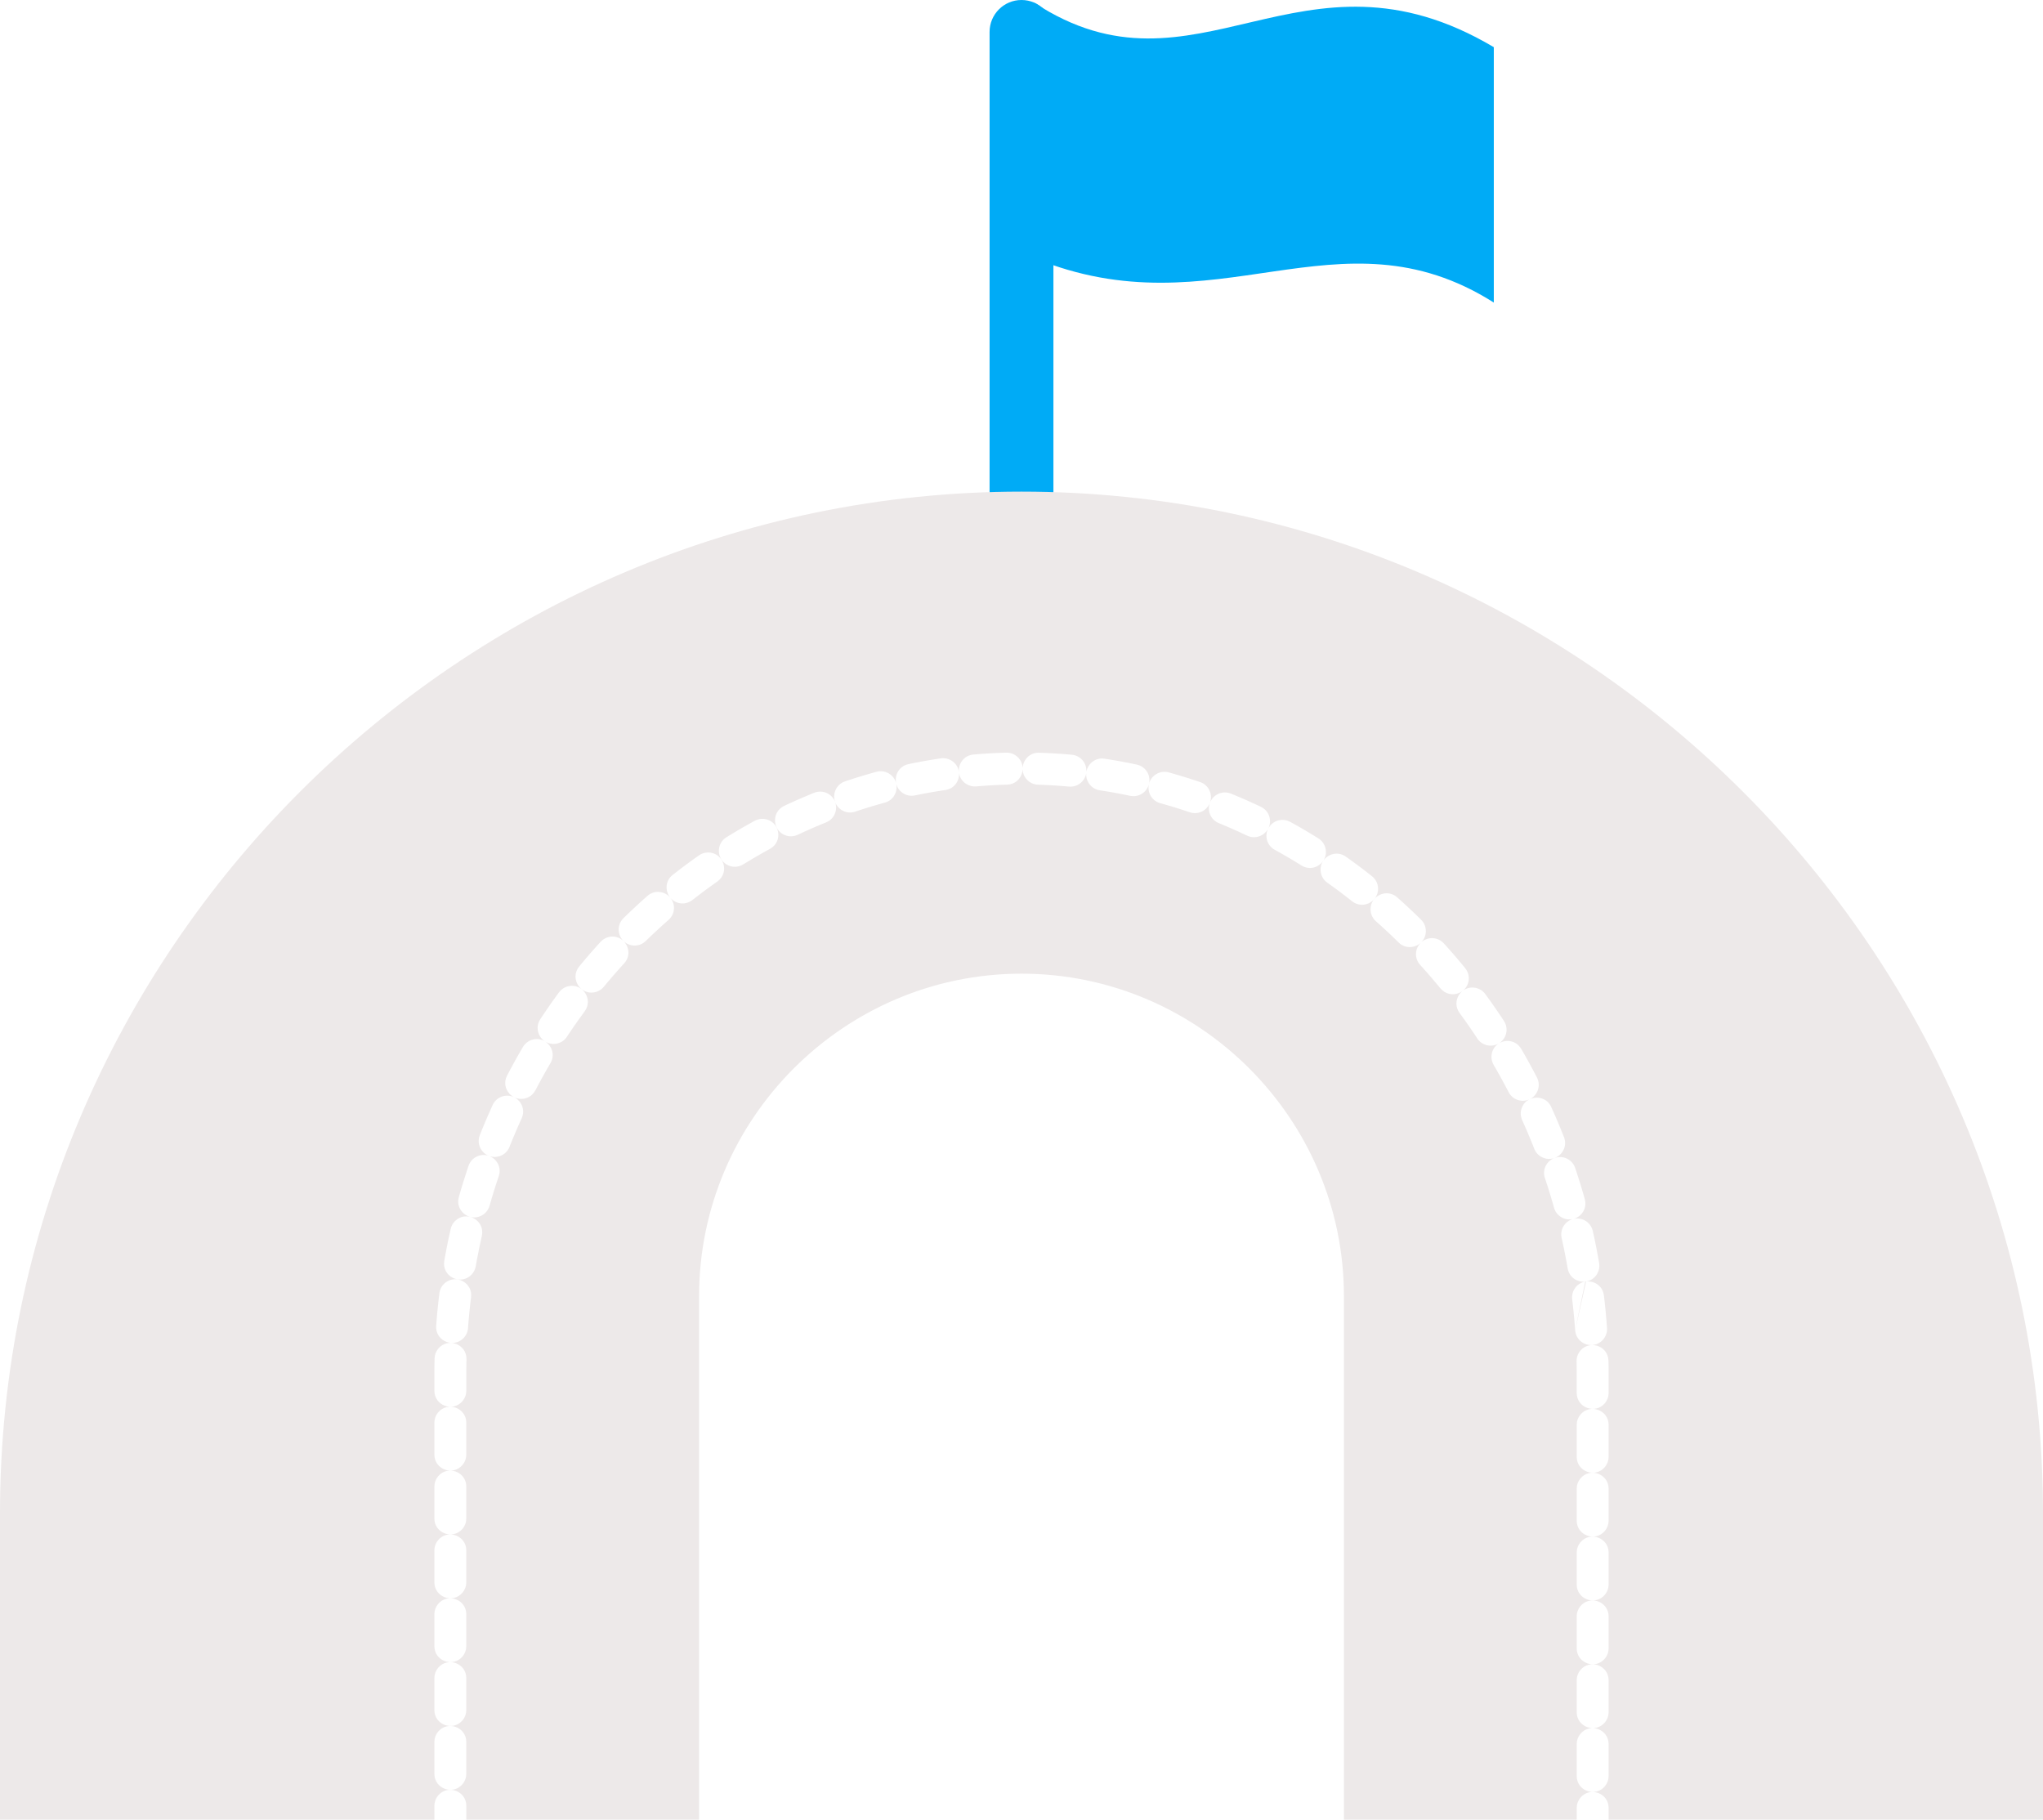
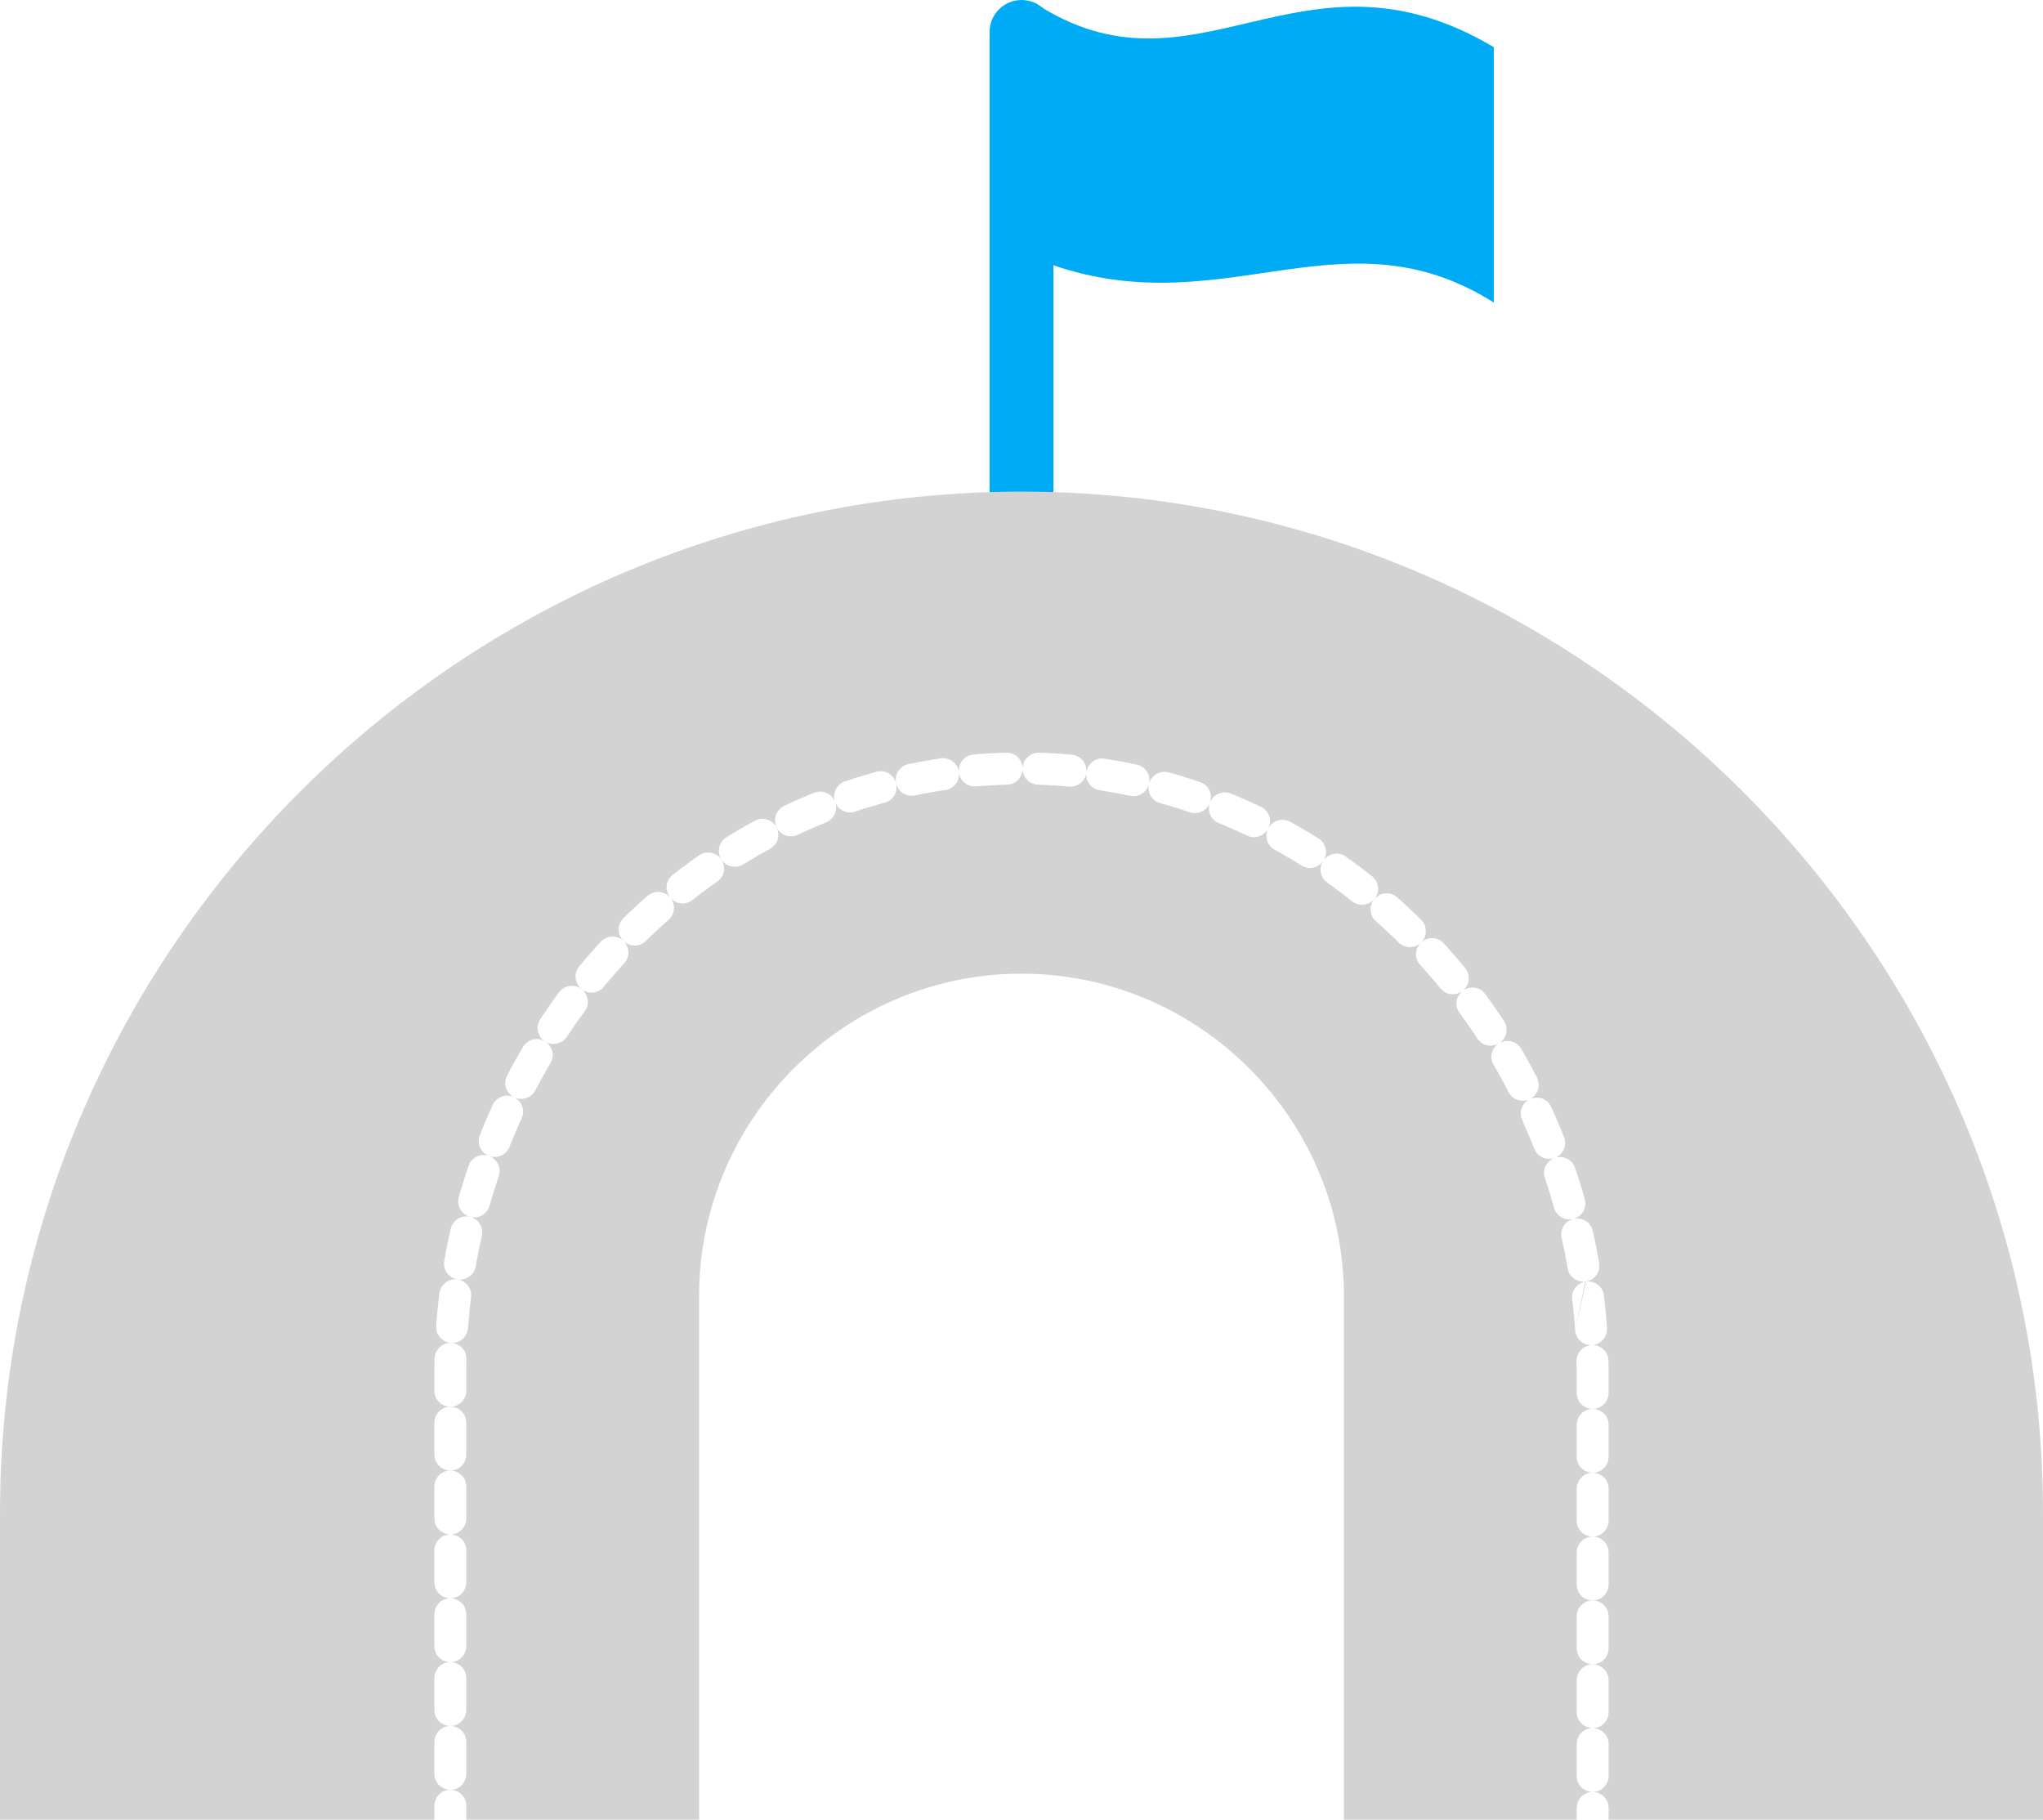
<svg xmlns="http://www.w3.org/2000/svg" id="Layer_2" data-name="Layer 2" viewBox="0 0 179.819 160.152">
  <g id="Color" fill="#00ABF6">
    <path d="M87.1,43.269c0,1.551,1.258,2.81,2.81,2.81s2.809-1.258,2.809-2.81V2.81c0-1.552-1.258-2.81-2.809-2.81s-2.81,1.258-2.81,2.81v40.46Z" />
    <path d="M91.022.229c14.255,9.394,23.461-6.171,40.459,3.923v22.477c-13.705-8.678-24.448,2.679-40.459-3.923V.229Z" fill-rule="evenodd" />
  </g>
  <g id="Grey" fill="#282828">
-     <path d="M89.909,43.269h0c49.451,0,89.91,40.459,89.91,89.91v26.973h-38.232v-1.031c0-1.311-1.648-1.908-2.489-.894-.208.257-.32.562-.32.894v1.031h-20.49v-46.079c0-7.805-3.191-14.9-8.335-20.043-5.142-5.143-12.237-8.335-20.043-8.335h0c-7.805,0-14.9,3.192-20.043,8.335s-8.335,12.238-8.335,20.043v46.079h-20.489v-1.221c0-1.311-1.647-1.907-2.489-.894-.208.256-.32.562-.32.894v1.221H0v-26.973C0,83.728,40.459,43.269,89.909,43.269h0ZM138.641,117.081c.066.879.904,1.478,1.758,1.258.651-.171,1.096-.788,1.045-1.461l-.007-.105-.026-.346-.028-.345-.03-.344-.032-.344-.034-.343-.036-.343-.038-.342-.04-.341-.003-.019c-.102-.833-.855-1.299-1.568-1.217l-.959,4.292h0ZM139.6,112.789c.384-.061.75-.283.985-.686.166-.293.222-.611.166-.943l-.03-.177-.061-.334-.062-.334-.063-.333-.065-.333-.068-.332-.068-.331-.072-.331-.07-.317c-.133-.57-.577-.985-1.155-1.08-.18-.026-.353-.019-.516.017.695-.204,1.193-.941.967-1.733l-.041-.148-.092-.322-.094-.321-.096-.32-.097-.32-.1-.318-.101-.317-.103-.317-.104-.316-.021-.058c-.156-.462-.549-.816-1.026-.919-.267-.058-.524-.038-.754.041.686-.268,1.101-1.057.799-1.824l-.017-.043-.122-.307-.124-.306-.125-.305-.127-.304-.129-.303-.13-.303-.133-.301-.134-.3-.083-.184c-.341-.757-1.189-.983-1.845-.703.644-.343.961-1.168.588-1.892l-.088-.168-.151-.289-.153-.288-.155-.287-.156-.286-.158-.285-.159-.284-.161-.282-.163-.282-.045-.076c-.448-.739-1.311-.85-1.923-.496.611-.4.863-1.255.404-1.956l-.148-.226-.18-.27-.181-.268-.183-.266-.184-.266-.185-.265-.186-.262-.189-.262-.191-.26-.017-.025c-.209-.284-.505-.465-.848-.54-1.263-.252-2.171,1.178-1.409,2.214l.009.011.18.247.179.248.178.249.176.251.175.252.173.253.172.254.17.255.149.226c.244.374.648.597,1.092.626.292.014.556-.055.777-.183-.34.223-.59.597-.622,1.092-.015.285.05.543.192.79l.037.062.154.268.153.269.151.269.149.27.149.271.147.273.146.274.145.274.087.169c.245.458.68.729,1.197.755.217.007.418-.033.598-.11-.279.149-.513.398-.64.742-.134.346-.114.738.037,1.075l.077.169.127.286.125.286.124.287.122.289.121.289.119.289.117.291.115.292.017.042c.183.464.583.781,1.069.87.247.041.483.017.694-.056-.663.257-1.083,1.006-.826,1.765l.015.042.099.3.098.301.096.302.095.302.092.303.091.304.089.305.088.306.041.148c.123.433.431.766.849.93.27.104.54.119.789.065-.677.201-1.136.898-.97,1.656l.066.3.067.314.066.315.064.316.062.316.06.317.06.317.057.318.03.178c.149.807.866,1.226,1.547,1.152l.069-.01h0ZM139.53,112.798c-.333.055-.652.232-.886.551-.216.294-.308.649-.264,1.01v.003s.039.324.039.324l.036.325.034.326.032.326.031.328.028.327.026.328.025.329.007.106.89-4.283h0ZM138.777,156.311c0,1.311,1.648,1.908,2.489.894.208-.257.32-.562.32-.894v-2.81c0-1.311-1.648-1.907-2.489-.894-.208.257-.32.562-.32.894v2.81h0ZM138.777,150.692c0,1.311,1.648,1.907,2.489.894.208-.257.32-.562.32-.894v-2.81c0-1.311-1.648-1.907-2.489-.894-.208.256-.32.562-.32.894v2.81h0ZM138.777,145.073c0,1.311,1.648,1.908,2.489.894.208-.257.32-.562.32-.894v-2.81c0-1.311-1.648-1.907-2.489-.894-.208.257-.32.562-.32.894v2.81h0ZM138.777,139.454c0,1.311,1.648,1.907,2.489.894.208-.256.32-.562.32-.894v-2.81c0-1.311-1.648-1.907-2.489-.893-.208.256-.32.562-.32.893v2.81h0ZM138.777,133.834c0,1.311,1.648,1.908,2.489.894.208-.257.32-.562.32-.894v-2.809c0-1.311-1.648-1.908-2.489-.894-.208.257-.32.562-.32.894v2.809h0ZM138.777,128.215c0,1.311,1.648,1.907,2.489.894.208-.256.32-.562.32-.894v-2.81c0-1.311-1.648-1.907-2.489-.894-.208.256-.32.562-.32.894v2.81h0ZM138.777,122.596c0,1.311,1.648,1.907,2.489.894.208-.257.32-.562.32-.894v-1.986s-.004-.352-.004-.352l-.006-.351-.003-.155c-.043-1.4-1.871-1.888-2.606-.694-.142.239-.207.484-.203.762l.004.138.005.334.003.334v.334s0,1.635,0,1.635h0ZM126.794,86.997c.865,1.03,2.531.394,2.486-.957-.016-.31-.123-.594-.321-.834l-.191-.233-.205-.247-.207-.245-.208-.244-.209-.243-.211-.241-.212-.24-.213-.239-.215-.237-.014-.015c-.499-.532-1.297-.607-1.881-.169-.035.026-.068.054-.1.083.23-.23.386-.545.404-.922.014-.41-.127-.784-.422-1.073l-.207-.203-.228-.223-.231-.221-.231-.219-.233-.218-.233-.216-.235-.215-.236-.213-.237-.212-.035-.031c-.647-.557-1.524-.403-1.996.146.107-.131.194-.285.254-.459.182-.563-.004-1.173-.469-1.54l-.195-.154-.25-.195-.252-.194-.253-.192-.254-.19-.255-.189-.256-.187-.258-.187-.258-.184-.08-.057c-.684-.48-1.551-.242-1.966.358.237-.362.314-.837.109-1.323-.12-.268-.299-.477-.548-.633l-.159-.099-.27-.166-.271-.165-.272-.163-.273-.161-.274-.16-.275-.158-.275-.156-.277-.154-.144-.079c-.468-.251-1.016-.227-1.458.068-.199.137-.35.31-.452.501.323-.664.089-1.531-.661-1.887l-.109-.053-.287-.135-.289-.133-.289-.131-.291-.13-.291-.127-.292-.126-.293-.124-.293-.122-.208-.085c-.524-.206-1.077-.099-1.492.279-.152.146-.265.315-.338.494.244-.711-.12-1.529-.878-1.786l-.069-.024-.303-.101-.304-.1-.305-.098-.305-.096-.307-.094-.307-.092-.308-.09-.309-.088-.249-.069c-.665-.18-1.356.139-1.648.764-.358.8.059,1.704.902,1.945l.232.064.291.083.29.085.289.086.288.088.288.091.287.092.286.094.285.096.069.024c.587.199,1.239-.011,1.598-.518.063-.091.115-.185.155-.283-.23.671.075,1.458.802,1.756l.191.079.277.115.276.117.275.119.274.12.274.123.272.124.272.126.272.127.11.052c.436.208.936.174,1.347-.079.218-.138.381-.32.49-.522-.31.64-.104,1.462.592,1.846l.128.07.262.146.261.148.26.149.259.151.259.153.257.154.257.156.255.157.158.099c.714.434,1.506.164,1.898-.4-.156.238-.242.531-.221.856.036.433.239.806.597,1.057l.066.047.244.174.243.176.242.178.241.179.24.181.239.182.238.184.237.185.194.154c.625.481,1.46.359,1.93-.187-.212.259-.336.601-.31.995.03.369.196.703.475.948l.022.02.226.201.224.202.223.204.222.205.22.206.22.208.218.209.217.211.207.203c.578.566,1.428.495,1.941.021-.531.525-.568,1.383-.048,1.951l.003.003.203.225.202.226.201.227.199.229.199.23.197.231.195.232.195.234.19.232h0ZM99.475,70.043c.54.109,1.062-.086,1.404-.517.627-.831.193-2.011-.822-2.233l-.064-.013-.316-.066-.317-.064-.317-.061-.318-.06-.318-.058-.319-.056-.32-.053-.321-.051-.234-.036c-.816-.125-1.476.46-1.596,1.166.059-.73-.469-1.439-1.278-1.514l-.132-.012-.327-.028-.328-.025-.328-.023-.329-.021-.329-.019-.33-.017-.33-.015-.331-.012-.124-.004c-.837-.025-1.418.646-1.442,1.367-.005-.354-.144-.712-.446-.995-.275-.257-.63-.39-1.006-.378l-.305.009-.331.012-.33.015-.33.017-.33.019-.328.021-.329.023-.327.025-.271.023c-.859.079-1.343.83-1.273,1.547-.047-.394-.26-.773-.663-1.021-.285-.17-.608-.24-.938-.189l-.102.015-.321.049-.32.051-.32.053-.319.055-.319.058-.317.06-.318.061-.316.064-.194.041c-.823.18-1.23.958-1.084,1.662-.089-.334-.304-.643-.655-.848-.333-.189-.703-.238-1.074-.138l-.123.034-.309.086-.309.088-.308.09-.307.092-.307.094-.305.096-.305.098-.304.1-.192.064c-.396.134-.716.44-.862.832-.123.324-.119.648-.023.934-.279-.674-1.063-1.064-1.826-.764l-.089.036-.294.121-.295.123-.293.124-.292.126-.291.127-.29.13-.289.131-.289.134-.226.106c-1.186.563-1.018,2.308.258,2.632.316.08.65.046.945-.093l.209-.099.272-.125.273-.124.274-.123.274-.12.275-.119.276-.117.277-.115.278-.114.089-.036c.477-.195.8-.618.866-1.129.025-.221.001-.43-.062-.619.265.64.996,1.06,1.754.803l.175-.059.286-.094.287-.092.287-.09.289-.088.289-.086.29-.085.291-.083.291-.081.124-.033c.781-.223,1.142-.976,1.002-1.649.081.309.273.599.584.811.323.209.686.278,1.065.202l.176-.037.299-.06.299-.058.3-.056.3-.054.302-.052.302-.05.302-.048.303-.046.102-.015c.816-.126,1.256-.849,1.189-1.538.044.377.242.743.62.995.269.174.576.256.896.227l.252-.021.31-.024.309-.022.31-.02.31-.018.311-.016.311-.014.312-.012.305-.01c.805-.024,1.332-.678,1.356-1.367.004.318.118.643.368.916.258.284.615.445.999.457l.105.003.312.012.311.014.311.016.311.018.31.02.309.022.31.024.308.026.133.012c.526.049,1.031-.208,1.314-.652.103-.165.166-.339.196-.514-.024.287.042.587.221.863.217.343.574.569.974.63l.217.033.302.048.302.05.301.052.301.054.3.056.299.059.299.06.298.062.064.014h0ZM67.777,74.705c1.211-.668.836-2.497-.541-2.632-.281-.028-.556.033-.805.165l-.031.017-.277.153-.277.154-.276.156-.274.158-.274.159-.273.162-.273.163-.27.165-.268.165c-.792.495-.893,1.591-.212,2.227.472.431,1.148.491,1.692.161l.254-.156.256-.155.257-.154.258-.152.259-.151.261-.149.261-.148.262-.146.263-.144.031-.017h0ZM63.144,77.578c1.124-.806.538-2.573-.846-2.55-.287.009-.544.093-.779.258l-.228.161-.259.185-.257.186-.256.187-.255.189-.254.19-.253.192-.252.194-.251.195-.052.041c-.674.542-.661,1.421-.221,1.98-.48-.556-1.368-.686-1.997-.134l-.171.15-.237.212-.236.214-.235.215-.233.216-.233.218-.231.219-.23.22-.229.222-.077.077c-.387.378-.515.947-.342,1.457.073.21.187.388.329.532-.316-.297-.77-.455-1.286-.334-.278.071-.511.207-.706.419l-.136.148-.215.238-.213.238-.212.24-.211.241-.209.243-.208.245-.207.245-.205.246-.076.092c-.889,1.106.215,2.677,1.558,2.214.247-.09.451-.232.618-.436l.065-.079.194-.234.196-.232.197-.231.198-.23.2-.229.201-.228.202-.226.203-.225.136-.148c.559-.622.434-1.453-.052-1.942.523.492,1.387.531,1.953-.023l.066-.064.216-.21.219-.21.219-.207.221-.206.222-.205.223-.204.224-.202.225-.201.171-.15c.345-.31.511-.742.465-1.203-.032-.279-.138-.52-.29-.714.27.311.68.509,1.179.468.279-.027.526-.126.748-.299l.039-.031.237-.185.238-.183.238-.182.241-.181.24-.178.243-.178.243-.176.244-.175.228-.161h0ZM51.468,89c.742-1.009-.124-2.422-1.364-2.216-.363.06-.685.26-.902.556l-.126.17-.189.26-.188.262-.186.263-.185.265-.184.266-.183.267-.181.268-.18.269-.05.075c-.299.457-.305,1.036-.022,1.502.113.185.261.333.426.441-.336-.204-.763-.271-1.203-.108-.304.11-.564.331-.727.61l-.136.232-.163.281-.161.283-.159.284-.158.285-.156.286-.155.287-.153.288-.152.289c-.598,1.156.551,2.432,1.779,1.949.318-.137.549-.344.713-.65l.144-.274.145-.274.147-.273.149-.271.15-.27.151-.27.153-.269.154-.267.137-.232c.413-.714.122-1.51-.458-1.89.616.373,1.472.234,1.906-.431l.04-.061.171-.255.172-.255.173-.253.175-.252.176-.251.178-.25.179-.248.18-.248.126-.171h0ZM45.919,98.419c.498-1.108-.533-2.279-1.698-1.923-.383.125-.692.388-.858.758l-.026.057-.136.3-.133.3-.133.301-.131.303-.128.303-.127.304-.125.305-.124.307-.069.173c-.209.531-.076,1.136.337,1.531.131.125.277.219.432.282-.316-.105-.677-.099-1.027.067-.352.166-.61.458-.735.826l-.077.23-.104.316-.103.317-.101.317-.1.319-.097.319-.096.32-.094.321-.082.288c-.334,1.17.901,2.188,1.986,1.635.352-.176.61-.495.718-.872l.078-.271.089-.306.091-.304.092-.303.095-.303.096-.302.098-.301.099-.3.077-.229c.258-.759-.169-1.483-.807-1.748.676.223,1.466-.096,1.75-.82l.063-.159.117-.29.119-.29.121-.289.122-.288.124-.287.125-.286.127-.286.129-.284.026-.058h0ZM42.411,108.771c.3-1.369-1.356-2.287-2.358-1.308-.195.196-.319.42-.382.689l-.039.171-.074.33-.071.331-.069.331-.067.332-.065.333-.063.333-.061.334-.059.325c-.233,1.381,1.462,2.218,2.418,1.193.187-.204.299-.436.35-.707l.055-.309.059-.317.061-.316.062-.316.064-.315.065-.315.068-.314.069-.312.039-.172h0ZM41.462,114.163c.153-1.239-1.284-2.048-2.269-1.269-.291.231-.475.563-.52.932l-.024.199-.04.341-.039.342-.035.343-.035.343-.031.343-.03.345-.028.345-.02.262c-.092,1.205,1.299,1.954,2.262,1.212.317-.245.51-.61.541-1.009l.017-.245.027-.328.028-.328.03-.327.033-.326.034-.326.036-.325.038-.325.024-.199h0ZM41.058,119.622c.021-1.318-1.622-1.937-2.477-.932-.209.252-.326.553-.331.881l-.007.336-.006.351-.003.352v.352s0,1.445,0,1.445c0,1.311,1.647,1.907,2.489.894.208-.257.32-.562.32-.894v-1.779s.004-.334.004-.334l.005-.334.007-.336h0ZM41.042,125.215c0-1.311-1.647-1.907-2.489-.894-.208.256-.32.562-.32.894v2.81c0,1.311,1.647,1.907,2.489.893.208-.256.32-.562.32-.893v-2.81h0ZM41.042,130.835c0-1.312-1.647-1.908-2.489-.894-.208.257-.32.562-.32.894v2.81c0,1.311,1.647,1.907,2.489.894.208-.257.32-.562.32-.894v-2.81h0ZM41.042,136.454c0-1.311-1.647-1.907-2.489-.893-.208.256-.32.562-.32.893v2.81c0,1.311,1.647,1.907,2.489.894.208-.256.32-.562.32-.894v-2.81h0ZM41.042,142.074c0-1.311-1.647-1.908-2.489-.894-.208.257-.32.562-.32.894v2.81c0,1.311,1.647,1.907,2.489.894.208-.256.32-.562.32-.894v-2.81h0ZM41.042,147.693c0-1.311-1.647-1.907-2.489-.894-.208.256-.32.562-.32.894v2.81c0,1.311,1.647,1.907,2.489.894.208-.256.32-.562.32-.894v-2.81h0ZM41.042,153.312c0-1.311-1.647-1.907-2.489-.894-.208.257-.32.562-.32.894v2.81c0,1.311,1.647,1.907,2.489.894.208-.257.32-.562.32-.894v-2.81Z" fill-rule="evenodd" fill="#ede9e9" />
+     <path d="M89.909,43.269h0c49.451,0,89.91,40.459,89.91,89.91v26.973h-38.232v-1.031c0-1.311-1.648-1.908-2.489-.894-.208.257-.32.562-.32.894v1.031h-20.49v-46.079c0-7.805-3.191-14.9-8.335-20.043-5.142-5.143-12.237-8.335-20.043-8.335h0c-7.805,0-14.9,3.192-20.043,8.335s-8.335,12.238-8.335,20.043v46.079h-20.489v-1.221c0-1.311-1.647-1.907-2.489-.894-.208.256-.32.562-.32.894v1.221H0v-26.973C0,83.728,40.459,43.269,89.909,43.269h0ZM138.641,117.081c.066.879.904,1.478,1.758,1.258.651-.171,1.096-.788,1.045-1.461l-.007-.105-.026-.346-.028-.345-.03-.344-.032-.344-.034-.343-.036-.343-.038-.342-.04-.341-.003-.019c-.102-.833-.855-1.299-1.568-1.217l-.959,4.292h0ZM139.6,112.789c.384-.061.75-.283.985-.686.166-.293.222-.611.166-.943l-.03-.177-.061-.334-.062-.334-.063-.333-.065-.333-.068-.332-.068-.331-.072-.331-.07-.317c-.133-.57-.577-.985-1.155-1.08-.18-.026-.353-.019-.516.017.695-.204,1.193-.941.967-1.733l-.041-.148-.092-.322-.094-.321-.096-.32-.097-.32-.1-.318-.101-.317-.103-.317-.104-.316-.021-.058c-.156-.462-.549-.816-1.026-.919-.267-.058-.524-.038-.754.041.686-.268,1.101-1.057.799-1.824l-.017-.043-.122-.307-.124-.306-.125-.305-.127-.304-.129-.303-.13-.303-.133-.301-.134-.3-.083-.184c-.341-.757-1.189-.983-1.845-.703.644-.343.961-1.168.588-1.892l-.088-.168-.151-.289-.153-.288-.155-.287-.156-.286-.158-.285-.159-.284-.161-.282-.163-.282-.045-.076c-.448-.739-1.311-.85-1.923-.496.611-.4.863-1.255.404-1.956l-.148-.226-.18-.27-.181-.268-.183-.266-.184-.266-.185-.265-.186-.262-.189-.262-.191-.26-.017-.025c-.209-.284-.505-.465-.848-.54-1.263-.252-2.171,1.178-1.409,2.214l.009.011.18.247.179.248.178.249.176.251.175.252.173.253.172.254.17.255.149.226c.244.374.648.597,1.092.626.292.014.556-.055.777-.183-.34.223-.59.597-.622,1.092-.015.285.05.543.192.79l.037.062.154.268.153.269.151.269.149.27.149.271.147.273.146.274.145.274.087.169c.245.458.68.729,1.197.755.217.007.418-.033.598-.11-.279.149-.513.398-.64.742-.134.346-.114.738.037,1.075l.077.169.127.286.125.286.124.287.122.289.121.289.119.289.117.291.115.292.017.042c.183.464.583.781,1.069.87.247.041.483.017.694-.056-.663.257-1.083,1.006-.826,1.765l.015.042.099.3.098.301.096.302.095.302.092.303.091.304.089.305.088.306.041.148c.123.433.431.766.849.93.27.104.54.119.789.065-.677.201-1.136.898-.97,1.656l.066.3.067.314.066.315.064.316.062.316.06.317.06.317.057.318.03.178c.149.807.866,1.226,1.547,1.152l.069-.01h0ZM139.53,112.798c-.333.055-.652.232-.886.551-.216.294-.308.649-.264,1.01v.003s.039.324.039.324l.036.325.034.326.032.326.031.328.028.327.026.328.025.329.007.106.89-4.283h0ZM138.777,156.311c0,1.311,1.648,1.908,2.489.894.208-.257.32-.562.32-.894v-2.81c0-1.311-1.648-1.907-2.489-.894-.208.257-.32.562-.32.894v2.81h0ZM138.777,150.692c0,1.311,1.648,1.907,2.489.894.208-.257.32-.562.32-.894v-2.81c0-1.311-1.648-1.907-2.489-.894-.208.256-.32.562-.32.894v2.81h0ZM138.777,145.073c0,1.311,1.648,1.908,2.489.894.208-.257.32-.562.32-.894v-2.81c0-1.311-1.648-1.907-2.489-.894-.208.257-.32.562-.32.894v2.81h0ZM138.777,139.454c0,1.311,1.648,1.907,2.489.894.208-.256.32-.562.32-.894v-2.81c0-1.311-1.648-1.907-2.489-.893-.208.256-.32.562-.32.893v2.81h0ZM138.777,133.834c0,1.311,1.648,1.908,2.489.894.208-.257.32-.562.32-.894v-2.809c0-1.311-1.648-1.908-2.489-.894-.208.257-.32.562-.32.894v2.809h0ZM138.777,128.215c0,1.311,1.648,1.907,2.489.894.208-.256.32-.562.32-.894v-2.81c0-1.311-1.648-1.907-2.489-.894-.208.256-.32.562-.32.894v2.81h0ZM138.777,122.596c0,1.311,1.648,1.907,2.489.894.208-.257.32-.562.32-.894v-1.986s-.004-.352-.004-.352l-.006-.351-.003-.155c-.043-1.4-1.871-1.888-2.606-.694-.142.239-.207.484-.203.762l.004.138.005.334.003.334v.334s0,1.635,0,1.635h0ZM126.794,86.997c.865,1.03,2.531.394,2.486-.957-.016-.31-.123-.594-.321-.834l-.191-.233-.205-.247-.207-.245-.208-.244-.209-.243-.211-.241-.212-.24-.213-.239-.215-.237-.014-.015c-.499-.532-1.297-.607-1.881-.169-.035.026-.068.054-.1.083.23-.23.386-.545.404-.922.014-.41-.127-.784-.422-1.073l-.207-.203-.228-.223-.231-.221-.231-.219-.233-.218-.233-.216-.235-.215-.236-.213-.237-.212-.035-.031c-.647-.557-1.524-.403-1.996.146.107-.131.194-.285.254-.459.182-.563-.004-1.173-.469-1.54l-.195-.154-.25-.195-.252-.194-.253-.192-.254-.19-.255-.189-.256-.187-.258-.187-.258-.184-.08-.057c-.684-.48-1.551-.242-1.966.358.237-.362.314-.837.109-1.323-.12-.268-.299-.477-.548-.633l-.159-.099-.27-.166-.271-.165-.272-.163-.273-.161-.274-.16-.275-.158-.275-.156-.277-.154-.144-.079c-.468-.251-1.016-.227-1.458.068-.199.137-.35.31-.452.501.323-.664.089-1.531-.661-1.887l-.109-.053-.287-.135-.289-.133-.289-.131-.291-.13-.291-.127-.292-.126-.293-.124-.293-.122-.208-.085c-.524-.206-1.077-.099-1.492.279-.152.146-.265.315-.338.494.244-.711-.12-1.529-.878-1.786l-.069-.024-.303-.101-.304-.1-.305-.098-.305-.096-.307-.094-.307-.092-.308-.09-.309-.088-.249-.069c-.665-.18-1.356.139-1.648.764-.358.8.059,1.704.902,1.945l.232.064.291.083.29.085.289.086.288.088.288.091.287.092.286.094.285.096.069.024c.587.199,1.239-.011,1.598-.518.063-.091.115-.185.155-.283-.23.671.075,1.458.802,1.756l.191.079.277.115.276.117.275.119.274.12.274.123.272.124.272.126.272.127.11.052c.436.208.936.174,1.347-.079.218-.138.381-.32.49-.522-.31.64-.104,1.462.592,1.846l.128.07.262.146.261.148.26.149.259.151.259.153.257.154.257.156.255.157.158.099c.714.434,1.506.164,1.898-.4-.156.238-.242.531-.221.856.036.433.239.806.597,1.057l.066.047.244.174.243.176.242.178.241.179.24.181.239.182.238.184.237.185.194.154c.625.481,1.46.359,1.93-.187-.212.259-.336.601-.31.995.03.369.196.703.475.948l.022.02.226.201.224.202.223.204.222.205.22.206.22.208.218.209.217.211.207.203c.578.566,1.428.495,1.941.021-.531.525-.568,1.383-.048,1.951l.003.003.203.225.202.226.201.227.199.229.199.23.197.231.195.232.195.234.19.232h0ZM99.475,70.043c.54.109,1.062-.086,1.404-.517.627-.831.193-2.011-.822-2.233l-.064-.013-.316-.066-.317-.064-.317-.061-.318-.06-.318-.058-.319-.056-.32-.053-.321-.051-.234-.036c-.816-.125-1.476.46-1.596,1.166.059-.73-.469-1.439-1.278-1.514l-.132-.012-.327-.028-.328-.025-.328-.023-.329-.021-.329-.019-.33-.017-.33-.015-.331-.012-.124-.004c-.837-.025-1.418.646-1.442,1.367-.005-.354-.144-.712-.446-.995-.275-.257-.63-.39-1.006-.378l-.305.009-.331.012-.33.015-.33.017-.33.019-.328.021-.329.023-.327.025-.271.023c-.859.079-1.343.83-1.273,1.547-.047-.394-.26-.773-.663-1.021-.285-.17-.608-.24-.938-.189l-.102.015-.321.049-.32.051-.32.053-.319.055-.319.058-.317.06-.318.061-.316.064-.194.041c-.823.18-1.23.958-1.084,1.662-.089-.334-.304-.643-.655-.848-.333-.189-.703-.238-1.074-.138l-.123.034-.309.086-.309.088-.308.09-.307.092-.307.094-.305.096-.305.098-.304.1-.192.064c-.396.134-.716.44-.862.832-.123.324-.119.648-.023.934-.279-.674-1.063-1.064-1.826-.764l-.089.036-.294.121-.295.123-.293.124-.292.126-.291.127-.29.13-.289.131-.289.134-.226.106c-1.186.563-1.018,2.308.258,2.632.316.08.65.046.945-.093l.209-.099.272-.125.273-.124.274-.123.274-.12.275-.119.276-.117.277-.115.278-.114.089-.036c.477-.195.8-.618.866-1.129.025-.221.001-.43-.062-.619.265.64.996,1.06,1.754.803l.175-.059.286-.094.287-.092.287-.09.289-.088.289-.086.29-.085.291-.083.291-.081.124-.033c.781-.223,1.142-.976,1.002-1.649.081.309.273.599.584.811.323.209.686.278,1.065.202l.176-.037.299-.06.299-.058.3-.056.3-.054.302-.052.302-.05.302-.048.303-.046.102-.015c.816-.126,1.256-.849,1.189-1.538.044.377.242.743.62.995.269.174.576.256.896.227l.252-.021.31-.024.309-.022.31-.02.31-.018.311-.016.311-.014.312-.012.305-.01c.805-.024,1.332-.678,1.356-1.367.004.318.118.643.368.916.258.284.615.445.999.457l.105.003.312.012.311.014.311.016.311.018.31.02.309.022.31.024.308.026.133.012c.526.049,1.031-.208,1.314-.652.103-.165.166-.339.196-.514-.024.287.042.587.221.863.217.343.574.569.974.63l.217.033.302.048.302.05.301.052.301.054.3.056.299.059.299.06.298.062.064.014h0ZM67.777,74.705c1.211-.668.836-2.497-.541-2.632-.281-.028-.556.033-.805.165l-.031.017-.277.153-.277.154-.276.156-.274.158-.274.159-.273.162-.273.163-.27.165-.268.165c-.792.495-.893,1.591-.212,2.227.472.431,1.148.491,1.692.161l.254-.156.256-.155.257-.154.258-.152.259-.151.261-.149.261-.148.262-.146.263-.144.031-.017h0ZM63.144,77.578c1.124-.806.538-2.573-.846-2.55-.287.009-.544.093-.779.258l-.228.161-.259.185-.257.186-.256.187-.255.189-.254.19-.253.192-.252.194-.251.195-.052.041c-.674.542-.661,1.421-.221,1.98-.48-.556-1.368-.686-1.997-.134l-.171.15-.237.212-.236.214-.235.215-.233.216-.233.218-.231.219-.23.22-.229.222-.077.077c-.387.378-.515.947-.342,1.457.073.21.187.388.329.532-.316-.297-.77-.455-1.286-.334-.278.071-.511.207-.706.419l-.136.148-.215.238-.213.238-.212.24-.211.241-.209.243-.208.245-.207.245-.205.246-.076.092c-.889,1.106.215,2.677,1.558,2.214.247-.09.451-.232.618-.436l.065-.079.194-.234.196-.232.197-.231.198-.23.2-.229.201-.228.202-.226.203-.225.136-.148c.559-.622.434-1.453-.052-1.942.523.492,1.387.531,1.953-.023l.066-.064.216-.21.219-.21.219-.207.221-.206.222-.205.223-.204.224-.202.225-.201.171-.15c.345-.31.511-.742.465-1.203-.032-.279-.138-.52-.29-.714.27.311.68.509,1.179.468.279-.027.526-.126.748-.299l.039-.031.237-.185.238-.183.238-.182.241-.181.24-.178.243-.178.243-.176.244-.175.228-.161h0ZM51.468,89c.742-1.009-.124-2.422-1.364-2.216-.363.06-.685.26-.902.556l-.126.17-.189.26-.188.262-.186.263-.185.265-.184.266-.183.267-.181.268-.18.269-.05.075c-.299.457-.305,1.036-.022,1.502.113.185.261.333.426.441-.336-.204-.763-.271-1.203-.108-.304.11-.564.331-.727.61l-.136.232-.163.281-.161.283-.159.284-.158.285-.156.286-.155.287-.153.288-.152.289c-.598,1.156.551,2.432,1.779,1.949.318-.137.549-.344.713-.65l.144-.274.145-.274.147-.273.149-.271.15-.27.151-.27.153-.269.154-.267.137-.232c.413-.714.122-1.51-.458-1.89.616.373,1.472.234,1.906-.431l.04-.061.171-.255.172-.255.173-.253.175-.252.176-.251.178-.25.179-.248.18-.248.126-.171h0ZM45.919,98.419c.498-1.108-.533-2.279-1.698-1.923-.383.125-.692.388-.858.758l-.026.057-.136.3-.133.3-.133.301-.131.303-.128.303-.127.304-.125.305-.124.307-.069.173c-.209.531-.076,1.136.337,1.531.131.125.277.219.432.282-.316-.105-.677-.099-1.027.067-.352.166-.61.458-.735.826l-.077.23-.104.316-.103.317-.101.317-.1.319-.097.319-.096.32-.094.321-.082.288c-.334,1.17.901,2.188,1.986,1.635.352-.176.61-.495.718-.872l.078-.271.089-.306.091-.304.092-.303.095-.303.096-.302.098-.301.099-.3.077-.229c.258-.759-.169-1.483-.807-1.748.676.223,1.466-.096,1.75-.82l.063-.159.117-.29.119-.29.121-.289.122-.288.124-.287.125-.286.127-.286.129-.284.026-.058h0ZM42.411,108.771c.3-1.369-1.356-2.287-2.358-1.308-.195.196-.319.42-.382.689l-.039.171-.074.33-.071.331-.069.331-.067.332-.065.333-.063.333-.061.334-.059.325c-.233,1.381,1.462,2.218,2.418,1.193.187-.204.299-.436.35-.707l.055-.309.059-.317.061-.316.062-.316.064-.315.065-.315.068-.314.069-.312.039-.172h0ZM41.462,114.163c.153-1.239-1.284-2.048-2.269-1.269-.291.231-.475.563-.52.932l-.024.199-.04.341-.039.342-.035.343-.035.343-.031.343-.03.345-.028.345-.02.262c-.092,1.205,1.299,1.954,2.262,1.212.317-.245.51-.61.541-1.009l.017-.245.027-.328.028-.328.03-.327.033-.326.034-.326.036-.325.038-.325.024-.199h0ZM41.058,119.622c.021-1.318-1.622-1.937-2.477-.932-.209.252-.326.553-.331.881l-.007.336-.006.351-.003.352v.352s0,1.445,0,1.445c0,1.311,1.647,1.907,2.489.894.208-.257.32-.562.32-.894v-1.779s.004-.334.004-.334l.005-.334.007-.336h0ZM41.042,125.215c0-1.311-1.647-1.907-2.489-.894-.208.256-.32.562-.32.894v2.81c0,1.311,1.647,1.907,2.489.893.208-.256.32-.562.32-.893v-2.81h0ZM41.042,130.835c0-1.312-1.647-1.908-2.489-.894-.208.257-.32.562-.32.894v2.81c0,1.311,1.647,1.907,2.489.894.208-.257.32-.562.32-.894v-2.81h0ZM41.042,136.454c0-1.311-1.647-1.907-2.489-.893-.208.256-.32.562-.32.893v2.81c0,1.311,1.647,1.907,2.489.894.208-.256.32-.562.32-.894v-2.81h0ZM41.042,142.074c0-1.311-1.647-1.908-2.489-.894-.208.257-.32.562-.32.894v2.81c0,1.311,1.647,1.907,2.489.894.208-.256.32-.562.32-.894v-2.81h0ZM41.042,147.693c0-1.311-1.647-1.907-2.489-.894-.208.256-.32.562-.32.894v2.81c0,1.311,1.647,1.907,2.489.894.208-.256.32-.562.32-.894v-2.81h0ZM41.042,153.312c0-1.311-1.647-1.907-2.489-.894-.208.257-.32.562-.32.894v2.81c0,1.311,1.647,1.907,2.489.894.208-.257.32-.562.32-.894v-2.81Z" fill-rule="evenodd" fill="#D3D3D3" />
  </g>
</svg>
